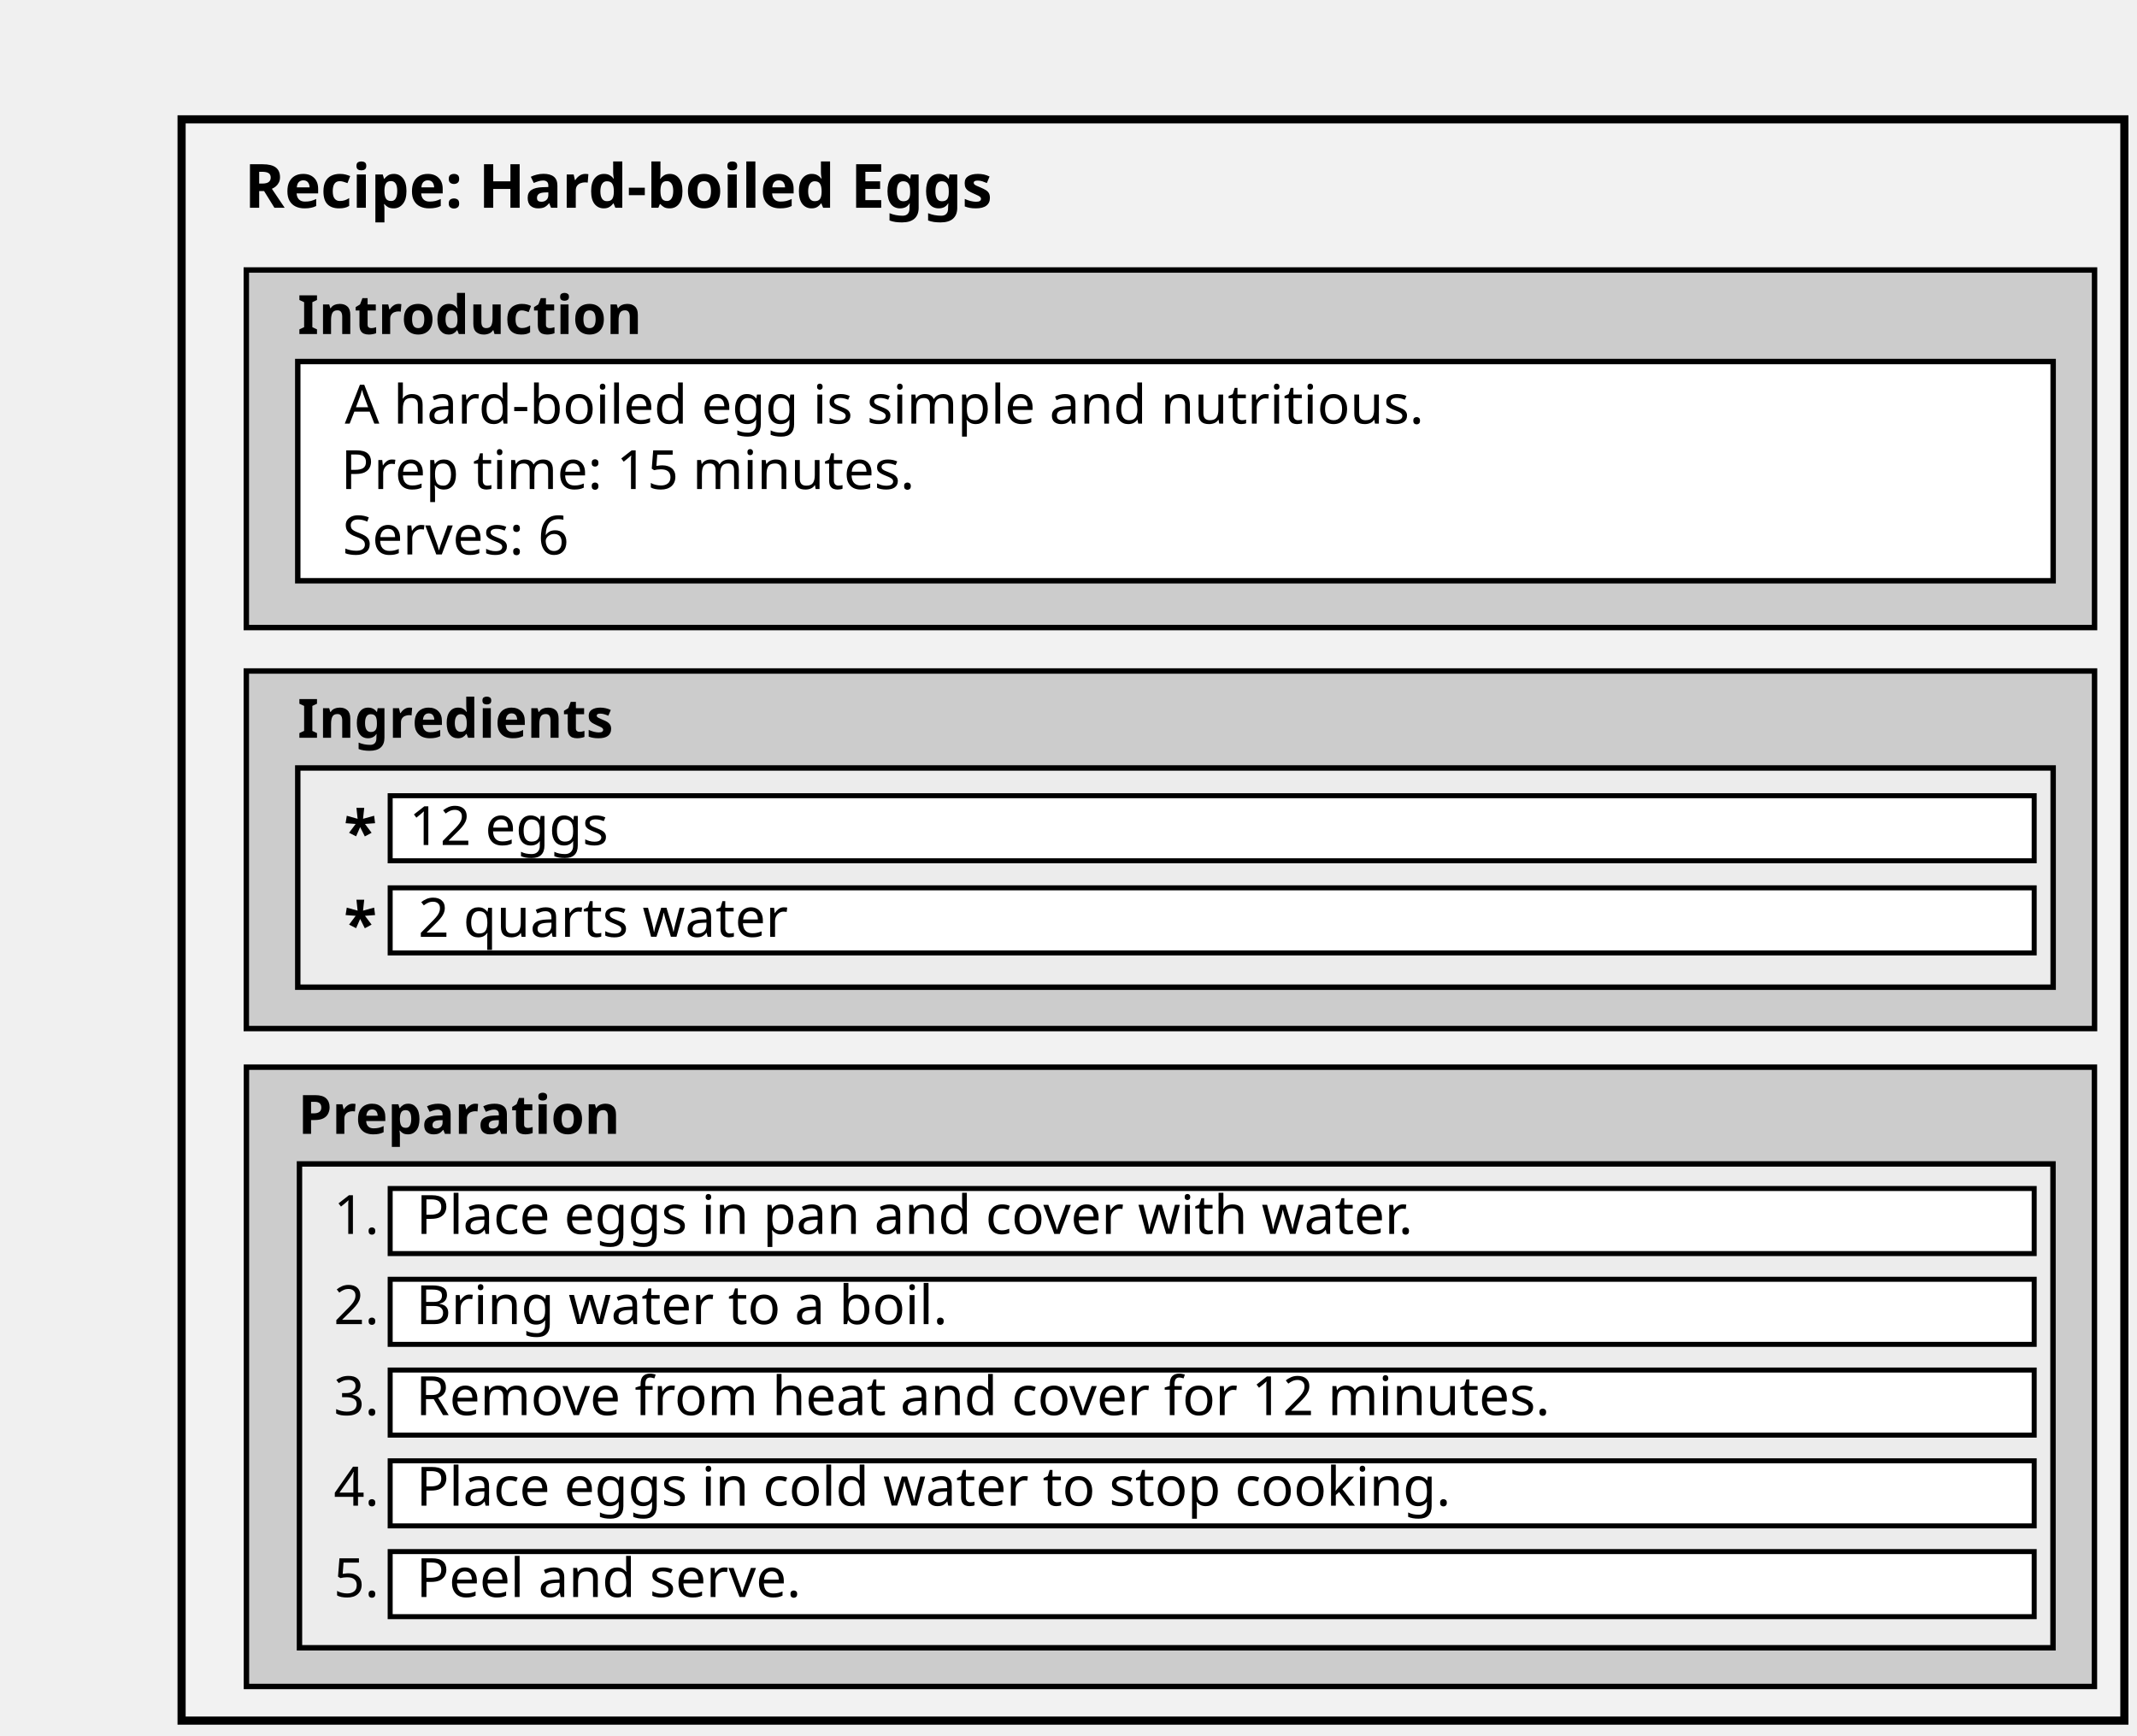
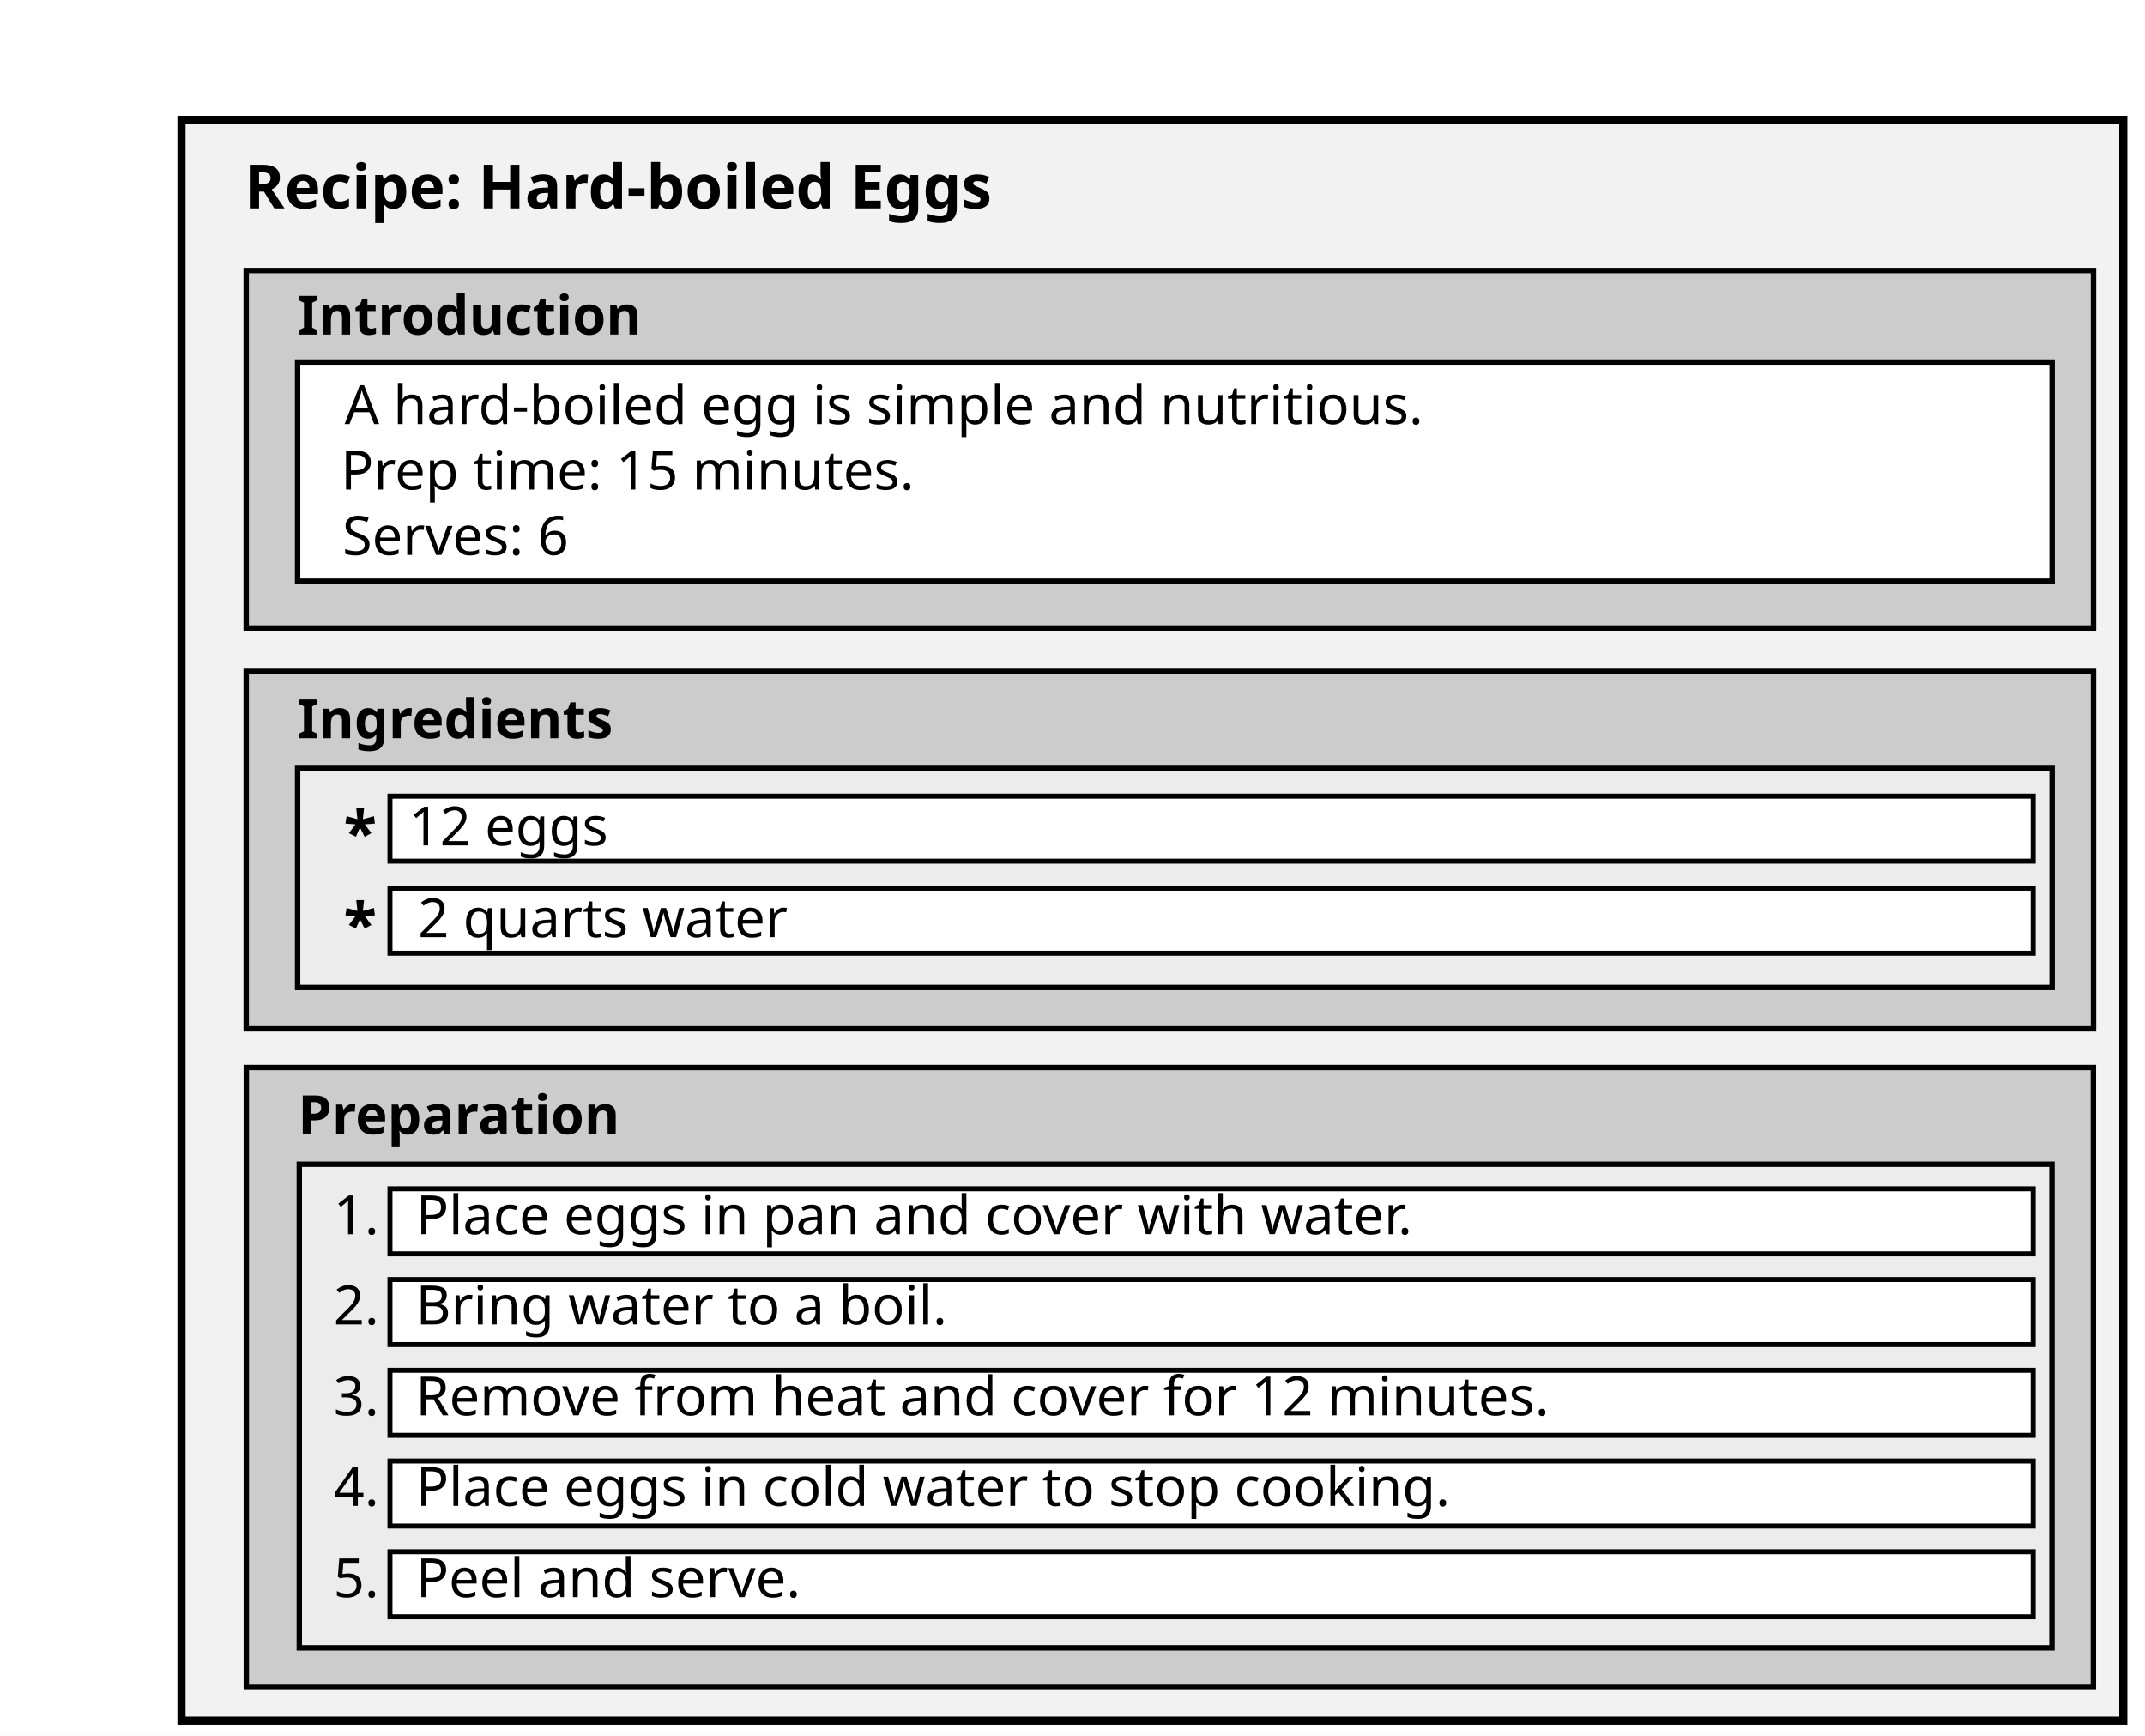
- <svg xmlns="http://www.w3.org/2000/svg" width="111.289mm" height="90.392mm" viewBox="0 0 394.33 320.286" id="svg5721" version="1.1">
+ <svg xmlns="http://www.w3.org/2000/svg" width="4.4in" height="3.56in" viewBox="0 0 396 320.4" id="svg5721" version="1.1">
  <defs id="defs5723" />
-   <g id="layer1" transform="translate(-166.1701,-326.1479)">
+   <g id="layer1" transform="translate(-166.1701,-326.0336)">
+     <rect style="opacity:1;fill:#ffffff;fill-opacity:1;fill-rule:nonzero;stroke:none;stroke-width:7.724;stroke-linecap:round;stroke-linejoin:miter;stroke-miterlimit:4;stroke-dasharray:none;stroke-dashoffset:0;stroke-opacity:1" id="rect4194" width="396" height="320.4" x="166.17" y="326.034" />
    <text xml:space="preserve" style="font-style:normal;font-weight:normal;font-size:12.5px;line-height:125%;font-family:Sans;letter-spacing:0px;word-spacing:0px;fill:#000000;fill-opacity:1;stroke:none;stroke-width:1px;stroke-linecap:butt;stroke-linejoin:miter;stroke-opacity:1" x="176.17" y="344.75" id="text6269">
      <tspan x="176.17" y="344.75" id="tspan6297" style="font-style:normal;font-variant:normal;font-weight:normal;font-stretch:normal;font-family:'Gill Sans';-inkscape-font-specification:'Gill Sans'" />
    </text>
    <rect style="opacity:1;fill:#f2f2f2;fill-opacity:1;stroke:#000000;stroke-width:1.5;stroke-miterlimit:4;stroke-dasharray:none;stroke-opacity:1" id="rect6313" width="358.491" height="295.491" x="199.677" y="348.171" />
    <rect y="375.971" x="211.622" height="65.985" width="341.044" id="rect4935" style="opacity:1;fill:#cccccc;fill-opacity:1;stroke:#000000;stroke-width:1;stroke-miterlimit:4;stroke-dasharray:none;stroke-opacity:1" />
    <rect style="opacity:1;fill:#cccccc;fill-opacity:1;stroke:#000000;stroke-width:1;stroke-miterlimit:4;stroke-dasharray:none;stroke-opacity:1" id="rect6319" width="341.044" height="65.985" x="211.622" y="449.971" />
    <rect style="opacity:1;fill:#cccccc;fill-opacity:1;stroke:#000000;stroke-width:1;stroke-miterlimit:4;stroke-dasharray:none;stroke-opacity:1" id="rect6321" width="340.999" height="114.284" x="211.644" y="523.077" />
    <rect style="opacity:1;fill:none;fill-opacity:1;stroke:#000000;stroke-width:1;stroke-miterlimit:4;stroke-dasharray:none;stroke-opacity:1" id="rect6329" width="308.571" height="15" x="225.714" y="490.934" />
    <rect style="opacity:1;fill:#ececec;fill-opacity:1;stroke:#000000;stroke-width:1;stroke-miterlimit:4;stroke-dasharray:none;stroke-opacity:1" id="rect6331" width="323.571" height="89.286" x="221.429" y="540.934" />
    <rect style="opacity:1;fill:#ffffff;fill-opacity:1;stroke:#000000;stroke-width:0.924;stroke-miterlimit:4;stroke-dasharray:none;stroke-opacity:1" id="rect6333" width="303.362" height="12.009" x="238.166" y="545.47" />
    <rect y="562.22" x="238.166" height="12.009" width="303.362" id="rect4773" style="opacity:1;fill:#ffffff;fill-opacity:1;stroke:#000000;stroke-width:0.924;stroke-miterlimit:4;stroke-dasharray:none;stroke-opacity:1" />
    <rect style="opacity:1;fill:#ffffff;fill-opacity:1;stroke:#000000;stroke-width:0.924;stroke-miterlimit:4;stroke-dasharray:none;stroke-opacity:1" id="rect4779" width="303.362" height="12.009" x="238.166" y="578.97" />
    <rect y="595.72" x="238.166" height="12.009" width="303.362" id="rect4785" style="opacity:1;fill:#ffffff;fill-opacity:1;stroke:#000000;stroke-width:0.924;stroke-miterlimit:4;stroke-dasharray:none;stroke-opacity:1" />
    <rect style="opacity:1;fill:#ffffff;fill-opacity:1;stroke:#000000;stroke-width:0.924;stroke-miterlimit:4;stroke-dasharray:none;stroke-opacity:1" id="rect4791" width="303.362" height="12.009" x="238.166" y="612.47" />
    <text xml:space="preserve" style="font-style:normal;font-variant:normal;font-weight:normal;font-stretch:normal;font-size:11.25px;line-height:110%;font-family:'Gill Sans';-inkscape-font-specification:'Gill Sans, Normal';text-align:start;letter-spacing:0px;word-spacing:0px;writing-mode:lr-tb;text-anchor:start;fill:#000000;fill-opacity:1;stroke:none;stroke-width:1px;stroke-linecap:butt;stroke-linejoin:miter;stroke-opacity:1" x="242.985" y="553.851" id="text4810">
      <tspan id="tspan4812" x="242.985" y="553.851" style="font-size:10px">Place eggs in pan and cover with water. </tspan>
    </text>
    <text xml:space="preserve" style="font-style:normal;font-variant:normal;font-weight:normal;font-stretch:normal;font-size:10px;line-height:110%;font-family:'Gill Sans';-inkscape-font-specification:'Gill Sans, Normal';text-align:start;letter-spacing:0px;word-spacing:0px;writing-mode:lr-tb;text-anchor:start;fill:#000000;fill-opacity:1;stroke:none;stroke-width:1px;stroke-linecap:butt;stroke-linejoin:miter;stroke-opacity:1" x="242.931" y="570.49" id="text4814">
      <tspan id="tspan4816" x="242.931" y="570.49">Bring water to a boil.</tspan>
    </text>
    <text xml:space="preserve" style="font-style:normal;font-variant:normal;font-weight:normal;font-stretch:normal;font-size:10px;line-height:110%;font-family:'Gill Sans';-inkscape-font-specification:'Gill Sans, Normal';text-align:start;letter-spacing:0px;word-spacing:0px;writing-mode:lr-tb;text-anchor:start;fill:#000000;fill-opacity:1;stroke:none;stroke-width:1px;stroke-linecap:butt;stroke-linejoin:miter;stroke-opacity:1" x="242.902" y="587.284" id="text4818">
      <tspan id="tspan4820" x="242.902" y="587.284">Remove from heat and cover for 12 minutes.</tspan>
    </text>
    <text xml:space="preserve" style="font-style:normal;font-variant:normal;font-weight:normal;font-stretch:normal;font-size:10px;line-height:110%;font-family:'Gill Sans';-inkscape-font-specification:'Gill Sans, Normal';text-align:start;letter-spacing:0px;word-spacing:0px;writing-mode:lr-tb;text-anchor:start;fill:#000000;fill-opacity:1;stroke:none;stroke-width:1px;stroke-linecap:butt;stroke-linejoin:miter;stroke-opacity:1" x="242.985" y="603.995" id="text4822">
      <tspan id="tspan4824" x="242.985" y="603.995">Place eggs in cold water to stop cooking.</tspan>
    </text>
    <text xml:space="preserve" style="font-style:normal;font-variant:normal;font-weight:normal;font-stretch:normal;font-size:10px;line-height:110%;font-family:'Gill Sans';-inkscape-font-specification:'Gill Sans, Normal';text-align:start;letter-spacing:0px;word-spacing:0px;writing-mode:lr-tb;text-anchor:start;fill:#000000;fill-opacity:1;stroke:none;stroke-width:1px;stroke-linecap:butt;stroke-linejoin:miter;stroke-opacity:1" x="242.985" y="620.851" id="text4826">
      <tspan id="tspan4828" x="242.985" y="620.851">Peel and serve.</tspan>
    </text>
    <text xml:space="preserve" style="font-style:normal;font-variant:normal;font-weight:normal;font-stretch:normal;font-size:10px;line-height:110%;font-family:'Gill Sans';-inkscape-font-specification:'Gill Sans, Normal';text-align:start;letter-spacing:0px;word-spacing:0px;writing-mode:lr-tb;text-anchor:start;fill:#000000;fill-opacity:1;stroke:none;stroke-width:1px;stroke-linecap:butt;stroke-linejoin:miter;stroke-opacity:1" x="227.746" y="553.851" id="text4830">
      <tspan id="tspan4832" x="227.746" y="553.851">1.</tspan>
    </text>
    <text xml:space="preserve" style="font-style:normal;font-variant:normal;font-weight:normal;font-stretch:normal;font-size:10px;line-height:110%;font-family:'Gill Sans';-inkscape-font-specification:'Gill Sans, Normal';text-align:start;letter-spacing:0px;word-spacing:0px;writing-mode:lr-tb;text-anchor:start;fill:#000000;fill-opacity:1;stroke:none;stroke-width:1px;stroke-linecap:butt;stroke-linejoin:miter;stroke-opacity:1" x="227.746" y="570.49" id="text4834">
      <tspan id="tspan4836" x="227.746" y="570.49">2.</tspan>
    </text>
    <text xml:space="preserve" style="font-style:normal;font-variant:normal;font-weight:normal;font-stretch:normal;font-size:10px;line-height:110%;font-family:'Gill Sans';-inkscape-font-specification:'Gill Sans, Normal';text-align:start;letter-spacing:0px;word-spacing:0px;writing-mode:lr-tb;text-anchor:start;fill:#000000;fill-opacity:1;stroke:none;stroke-width:1px;stroke-linecap:butt;stroke-linejoin:miter;stroke-opacity:1" x="227.746" y="587.284" id="text4838">
      <tspan id="tspan4840" x="227.746" y="587.284">3.</tspan>
    </text>
    <text xml:space="preserve" style="font-style:normal;font-variant:normal;font-weight:normal;font-stretch:normal;font-size:10px;line-height:110%;font-family:'Gill Sans';-inkscape-font-specification:'Gill Sans, Normal';text-align:start;letter-spacing:0px;word-spacing:0px;writing-mode:lr-tb;text-anchor:start;fill:#000000;fill-opacity:1;stroke:none;stroke-width:1px;stroke-linecap:butt;stroke-linejoin:miter;stroke-opacity:1" x="227.746" y="603.995" id="text4842">
      <tspan id="tspan4844" x="227.746" y="603.995">4.</tspan>
    </text>
    <text xml:space="preserve" style="font-style:normal;font-variant:normal;font-weight:normal;font-stretch:normal;font-size:10px;line-height:110%;font-family:'Gill Sans';-inkscape-font-specification:'Gill Sans, Normal';text-align:start;letter-spacing:0px;word-spacing:0px;writing-mode:lr-tb;text-anchor:start;fill:#000000;fill-opacity:1;stroke:none;stroke-width:1px;stroke-linecap:butt;stroke-linejoin:miter;stroke-opacity:1" x="227.746" y="620.851" id="text4846">
      <tspan id="tspan4848" x="227.746" y="620.851">5.</tspan>
    </text>
    <text xml:space="preserve" style="font-style:normal;font-variant:normal;font-weight:normal;font-stretch:normal;font-size:10px;line-height:110%;font-family:'Gill Sans';-inkscape-font-specification:'Gill Sans, Normal';text-align:start;letter-spacing:0px;word-spacing:0px;writing-mode:lr-tb;text-anchor:start;fill:#000000;fill-opacity:1;stroke:none;stroke-width:1px;stroke-linecap:butt;stroke-linejoin:miter;stroke-opacity:1" x="221.165" y="535.382" id="text4850">
-       <tspan id="tspan4852" x="221.165" y="535.382" style="-inkscape-font-specification:'Gill Sans Semi-Bold';font-family:'Gill Sans';font-weight:600;font-style:normal;font-stretch:normal;font-variant:normal">Preparation</tspan>
+       <tspan id="tspan4852" x="221.165" y="535.382" style="font-style:normal;font-variant:normal;font-weight:600;font-stretch:normal;font-family:'Gill Sans';-inkscape-font-specification:'Gill Sans Semi-Bold'">Preparation</tspan>
    </text>
    <rect y="467.864" x="221.114" height="40.455" width="323.914" id="rect4875" style="opacity:1;fill:#ececec;fill-opacity:1;stroke:#000000;stroke-width:1;stroke-miterlimit:4;stroke-dasharray:none;stroke-opacity:1" />
    <rect y="472.985" x="238.166" height="12.009" width="303.362" id="rect4873" style="opacity:1;fill:#ffffff;fill-opacity:1;stroke:#000000;stroke-width:0.924;stroke-miterlimit:4;stroke-dasharray:none;stroke-opacity:1" />
    <rect style="opacity:1;fill:#ffffff;fill-opacity:1;stroke:#000000;stroke-width:0.924;stroke-miterlimit:4;stroke-dasharray:none;stroke-opacity:1" id="rect4881" width="303.362" height="12.009" x="238.166" y="489.985" />
    <text xml:space="preserve" style="font-style:normal;font-variant:normal;font-weight:normal;font-stretch:normal;font-size:10px;line-height:110%;font-family:'Gill Sans';-inkscape-font-specification:'Gill Sans, Normal';text-align:start;letter-spacing:0px;word-spacing:0px;writing-mode:lr-tb;text-anchor:start;fill:#000000;fill-opacity:1;stroke:none;stroke-width:1px;stroke-linecap:butt;stroke-linejoin:miter;stroke-opacity:1" x="221.101" y="462.289" id="text4891">
-       <tspan id="tspan4893" x="221.101" y="462.289" style="-inkscape-font-specification:'Gill Sans Semi-Bold';font-family:'Gill Sans';font-weight:600;font-style:normal;font-stretch:normal;font-variant:normal">Ingredients</tspan>
+       <tspan id="tspan4893" x="221.101" y="462.289" style="font-style:normal;font-variant:normal;font-weight:600;font-stretch:normal;font-family:'Gill Sans';-inkscape-font-specification:'Gill Sans Semi-Bold'">Ingredients</tspan>
    </text>
    <text xml:space="preserve" style="font-style:normal;font-variant:normal;font-weight:normal;font-stretch:normal;font-size:10px;line-height:110%;font-family:'Gill Sans';-inkscape-font-specification:'Gill Sans, Normal';text-align:start;letter-spacing:0px;word-spacing:0px;writing-mode:lr-tb;text-anchor:start;fill:#000000;fill-opacity:1;stroke:none;stroke-width:1px;stroke-linecap:butt;stroke-linejoin:miter;stroke-opacity:1" x="241.662" y="482.082" id="text4895">
      <tspan id="tspan4897" x="241.662" y="482.082">12 eggs</tspan>
    </text>
    <text xml:space="preserve" style="font-style:normal;font-variant:normal;font-weight:normal;font-stretch:normal;font-size:10px;line-height:110%;font-family:'Gill Sans';-inkscape-font-specification:'Gill Sans, Normal';text-align:start;letter-spacing:0px;word-spacing:0px;writing-mode:lr-tb;text-anchor:start;fill:#000000;fill-opacity:1;stroke:none;stroke-width:1px;stroke-linecap:butt;stroke-linejoin:miter;stroke-opacity:1" x="243.341" y="499.03" id="text4899">
      <tspan id="tspan4901" x="243.341" y="499.03">2 quarts water</tspan>
    </text>
-     <text xml:space="preserve" style="font-style:normal;font-variant:normal;font-weight:normal;font-stretch:normal;font-size:11.25px;line-height:110%;font-family:'Gill Sans';-inkscape-font-specification:'Gill Sans, Normal';text-align:start;letter-spacing:0px;word-spacing:0px;writing-mode:lr-tb;text-anchor:start;fill:#000000;fill-opacity:1;stroke:none;stroke-width:1px;stroke-linecap:butt;stroke-linejoin:miter;stroke-opacity:1;" x="227.303" y="476.766" id="text4903">
+     <text xml:space="preserve" style="font-style:normal;font-variant:normal;font-weight:normal;font-stretch:normal;font-size:11.25px;line-height:110%;font-family:'Gill Sans';-inkscape-font-specification:'Gill Sans, Normal';text-align:start;letter-spacing:0px;word-spacing:0px;writing-mode:lr-tb;text-anchor:start;fill:#000000;fill-opacity:1;stroke:none;stroke-width:1px;stroke-linecap:butt;stroke-linejoin:miter;stroke-opacity:1" x="227.303" y="476.766" id="text4903">
      <tspan id="tspan4905" x="227.303" y="476.766" />
    </text>
    <text xml:space="preserve" style="font-style:normal;font-variant:normal;font-weight:normal;font-stretch:normal;font-size:10px;line-height:110%;font-family:'Gill Sans';-inkscape-font-specification:'Gill Sans, Normal';text-align:start;letter-spacing:0px;word-spacing:0px;writing-mode:lr-tb;text-anchor:start;fill:#000000;fill-opacity:1;stroke:none;stroke-width:1px;stroke-linecap:butt;stroke-linejoin:miter;stroke-opacity:1" x="229.597" y="483.778" id="text4907">
-       <tspan id="tspan4909" x="229.597" y="483.778" style="font-size:11.25px;-inkscape-font-specification:'Gill Sans Semi-Bold';font-family:'Gill Sans';font-weight:600;font-style:normal;font-stretch:normal;font-variant:normal">*</tspan>
+       <tspan id="tspan4909" x="229.597" y="483.778" style="font-style:normal;font-variant:normal;font-weight:600;font-stretch:normal;font-size:11.25px;font-family:'Gill Sans';-inkscape-font-specification:'Gill Sans Semi-Bold'">*</tspan>
    </text>
    <text xml:space="preserve" style="font-style:normal;font-variant:normal;font-weight:normal;font-stretch:normal;font-size:10px;line-height:110%;font-family:'Gill Sans';-inkscape-font-specification:'Gill Sans, Normal';text-align:start;letter-spacing:0px;word-spacing:0px;writing-mode:lr-tb;text-anchor:start;fill:#000000;fill-opacity:1;stroke:none;stroke-width:1px;stroke-linecap:butt;stroke-linejoin:miter;stroke-opacity:1" x="229.597" y="500.725" id="text4911">
-       <tspan id="tspan4913" x="229.597" y="500.725" style="font-size:11.25px;-inkscape-font-specification:'Gill Sans Semi-Bold';font-family:'Gill Sans';font-weight:600;font-style:normal;font-stretch:normal;font-variant:normal">*</tspan>
+       <tspan id="tspan4913" x="229.597" y="500.725" style="font-style:normal;font-variant:normal;font-weight:600;font-stretch:normal;font-size:11.25px;font-family:'Gill Sans';-inkscape-font-specification:'Gill Sans Semi-Bold'">*</tspan>
    </text>
    <text xml:space="preserve" style="font-style:normal;font-variant:normal;font-weight:normal;font-stretch:normal;font-size:10px;line-height:110%;font-family:'Gill Sans';-inkscape-font-specification:'Gill Sans, Normal';text-align:start;letter-spacing:0px;word-spacing:0px;writing-mode:lr-tb;text-anchor:start;fill:#000000;fill-opacity:1;stroke:none;stroke-width:1px;stroke-linecap:butt;stroke-linejoin:miter;stroke-opacity:1" x="221.101" y="387.789" id="text4937">
-       <tspan id="tspan4939" x="221.101" y="387.789" style="-inkscape-font-specification:'Gill Sans Semi-Bold';font-family:'Gill Sans';font-weight:600;font-style:normal;font-stretch:normal;font-variant:normal">Introduction</tspan>
+       <tspan id="tspan4939" x="221.101" y="387.789" style="font-style:normal;font-variant:normal;font-weight:600;font-stretch:normal;font-family:'Gill Sans';-inkscape-font-specification:'Gill Sans Semi-Bold'">Introduction</tspan>
    </text>
    <rect style="opacity:1;fill:#ffffff;fill-opacity:1;stroke:#000000;stroke-width:1;stroke-miterlimit:4;stroke-dasharray:none;stroke-opacity:1" id="rect4953" width="323.914" height="40.455" x="221.114" y="392.864" />
    <text xml:space="preserve" style="font-style:normal;font-variant:normal;font-weight:normal;font-stretch:normal;font-size:10px;line-height:110%;font-family:'Gill Sans';-inkscape-font-specification:'Gill Sans, Normal';text-align:start;letter-spacing:0px;word-spacing:0px;writing-mode:lr-tb;text-anchor:start;fill:#000000;fill-opacity:1;stroke:none;stroke-width:1px;stroke-linecap:butt;stroke-linejoin:miter;stroke-opacity:1" x="229.789" y="404.317" id="text4941">
      <tspan id="tspan4943" x="229.789" y="404.317">A hard-boiled egg is simple and nutritious.</tspan>
    </text>
    <text xml:space="preserve" style="font-style:normal;font-variant:normal;font-weight:normal;font-stretch:normal;font-size:10px;line-height:110%;font-family:'Gill Sans';-inkscape-font-specification:'Gill Sans, Normal';text-align:start;letter-spacing:0px;word-spacing:0px;writing-mode:lr-tb;text-anchor:start;fill:#000000;fill-opacity:1;stroke:none;stroke-width:1px;stroke-linecap:butt;stroke-linejoin:miter;stroke-opacity:1" x="229.091" y="416.392" id="text4945">
      <tspan x="229.091" y="416.392" id="tspan4949">Prep time: 15 minutes.</tspan>
    </text>
    <text xml:space="preserve" style="font-style:normal;font-variant:normal;font-weight:normal;font-stretch:normal;font-size:10px;line-height:110%;font-family:'Gill Sans';-inkscape-font-specification:'Gill Sans, Normal';text-align:start;letter-spacing:0px;word-spacing:0px;writing-mode:lr-tb;text-anchor:start;fill:#000000;fill-opacity:1;stroke:none;stroke-width:1px;stroke-linecap:butt;stroke-linejoin:miter;stroke-opacity:1" x="229.379" y="428.467" id="text4959">
      <tspan id="tspan4961" x="229.379" y="428.467">Serves: 6</tspan>
    </text>
    <text xml:space="preserve" style="font-style:normal;font-variant:normal;font-weight:normal;font-stretch:normal;font-size:10px;line-height:110%;font-family:'Gill Sans';-inkscape-font-specification:'Gill Sans, Normal';text-align:start;letter-spacing:0px;word-spacing:0px;writing-mode:lr-tb;text-anchor:start;fill:#000000;fill-opacity:1;stroke:none;stroke-width:1px;stroke-linecap:butt;stroke-linejoin:miter;stroke-opacity:1" x="211.276" y="364.489" id="text4981">
      <tspan id="tspan4983" x="211.276" y="364.489" style="font-style:normal;font-variant:normal;font-weight:600;font-stretch:normal;font-size:11.25px;font-family:'Gill Sans';-inkscape-font-specification:'Gill Sans Semi-Bold'">Recipe: Hard-boiled Eggs</tspan>
    </text>
  </g>
</svg>
